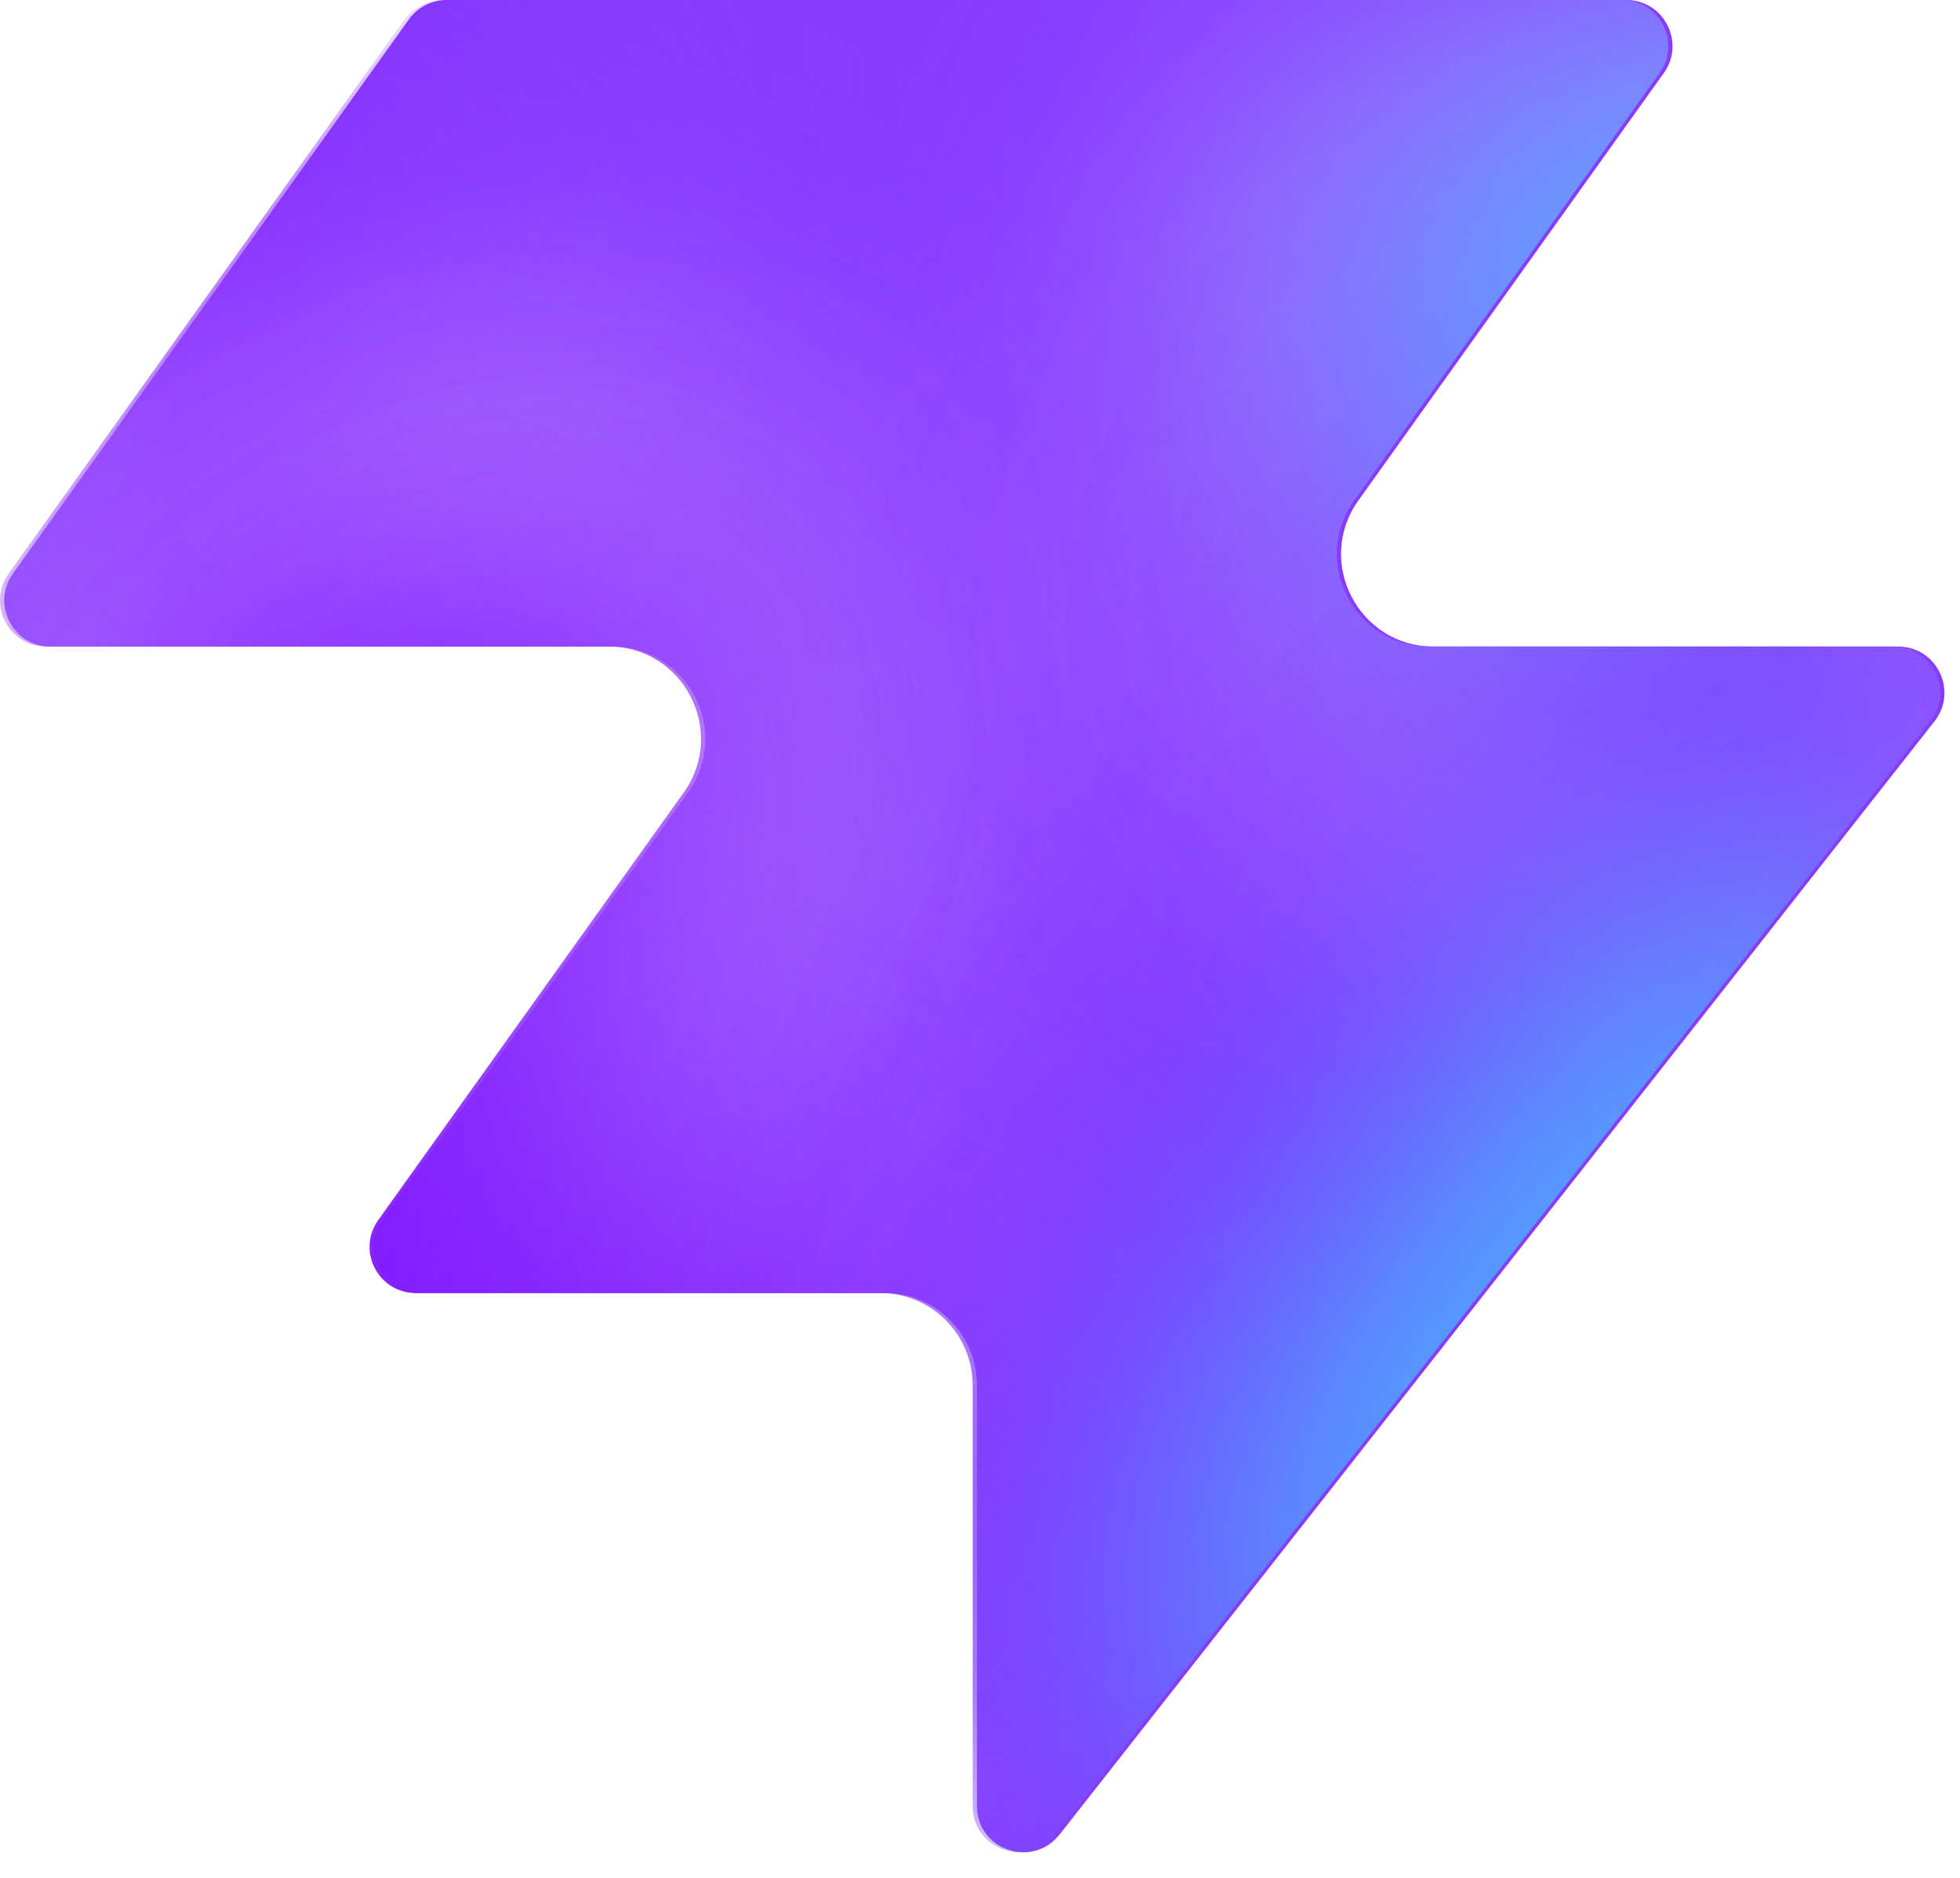
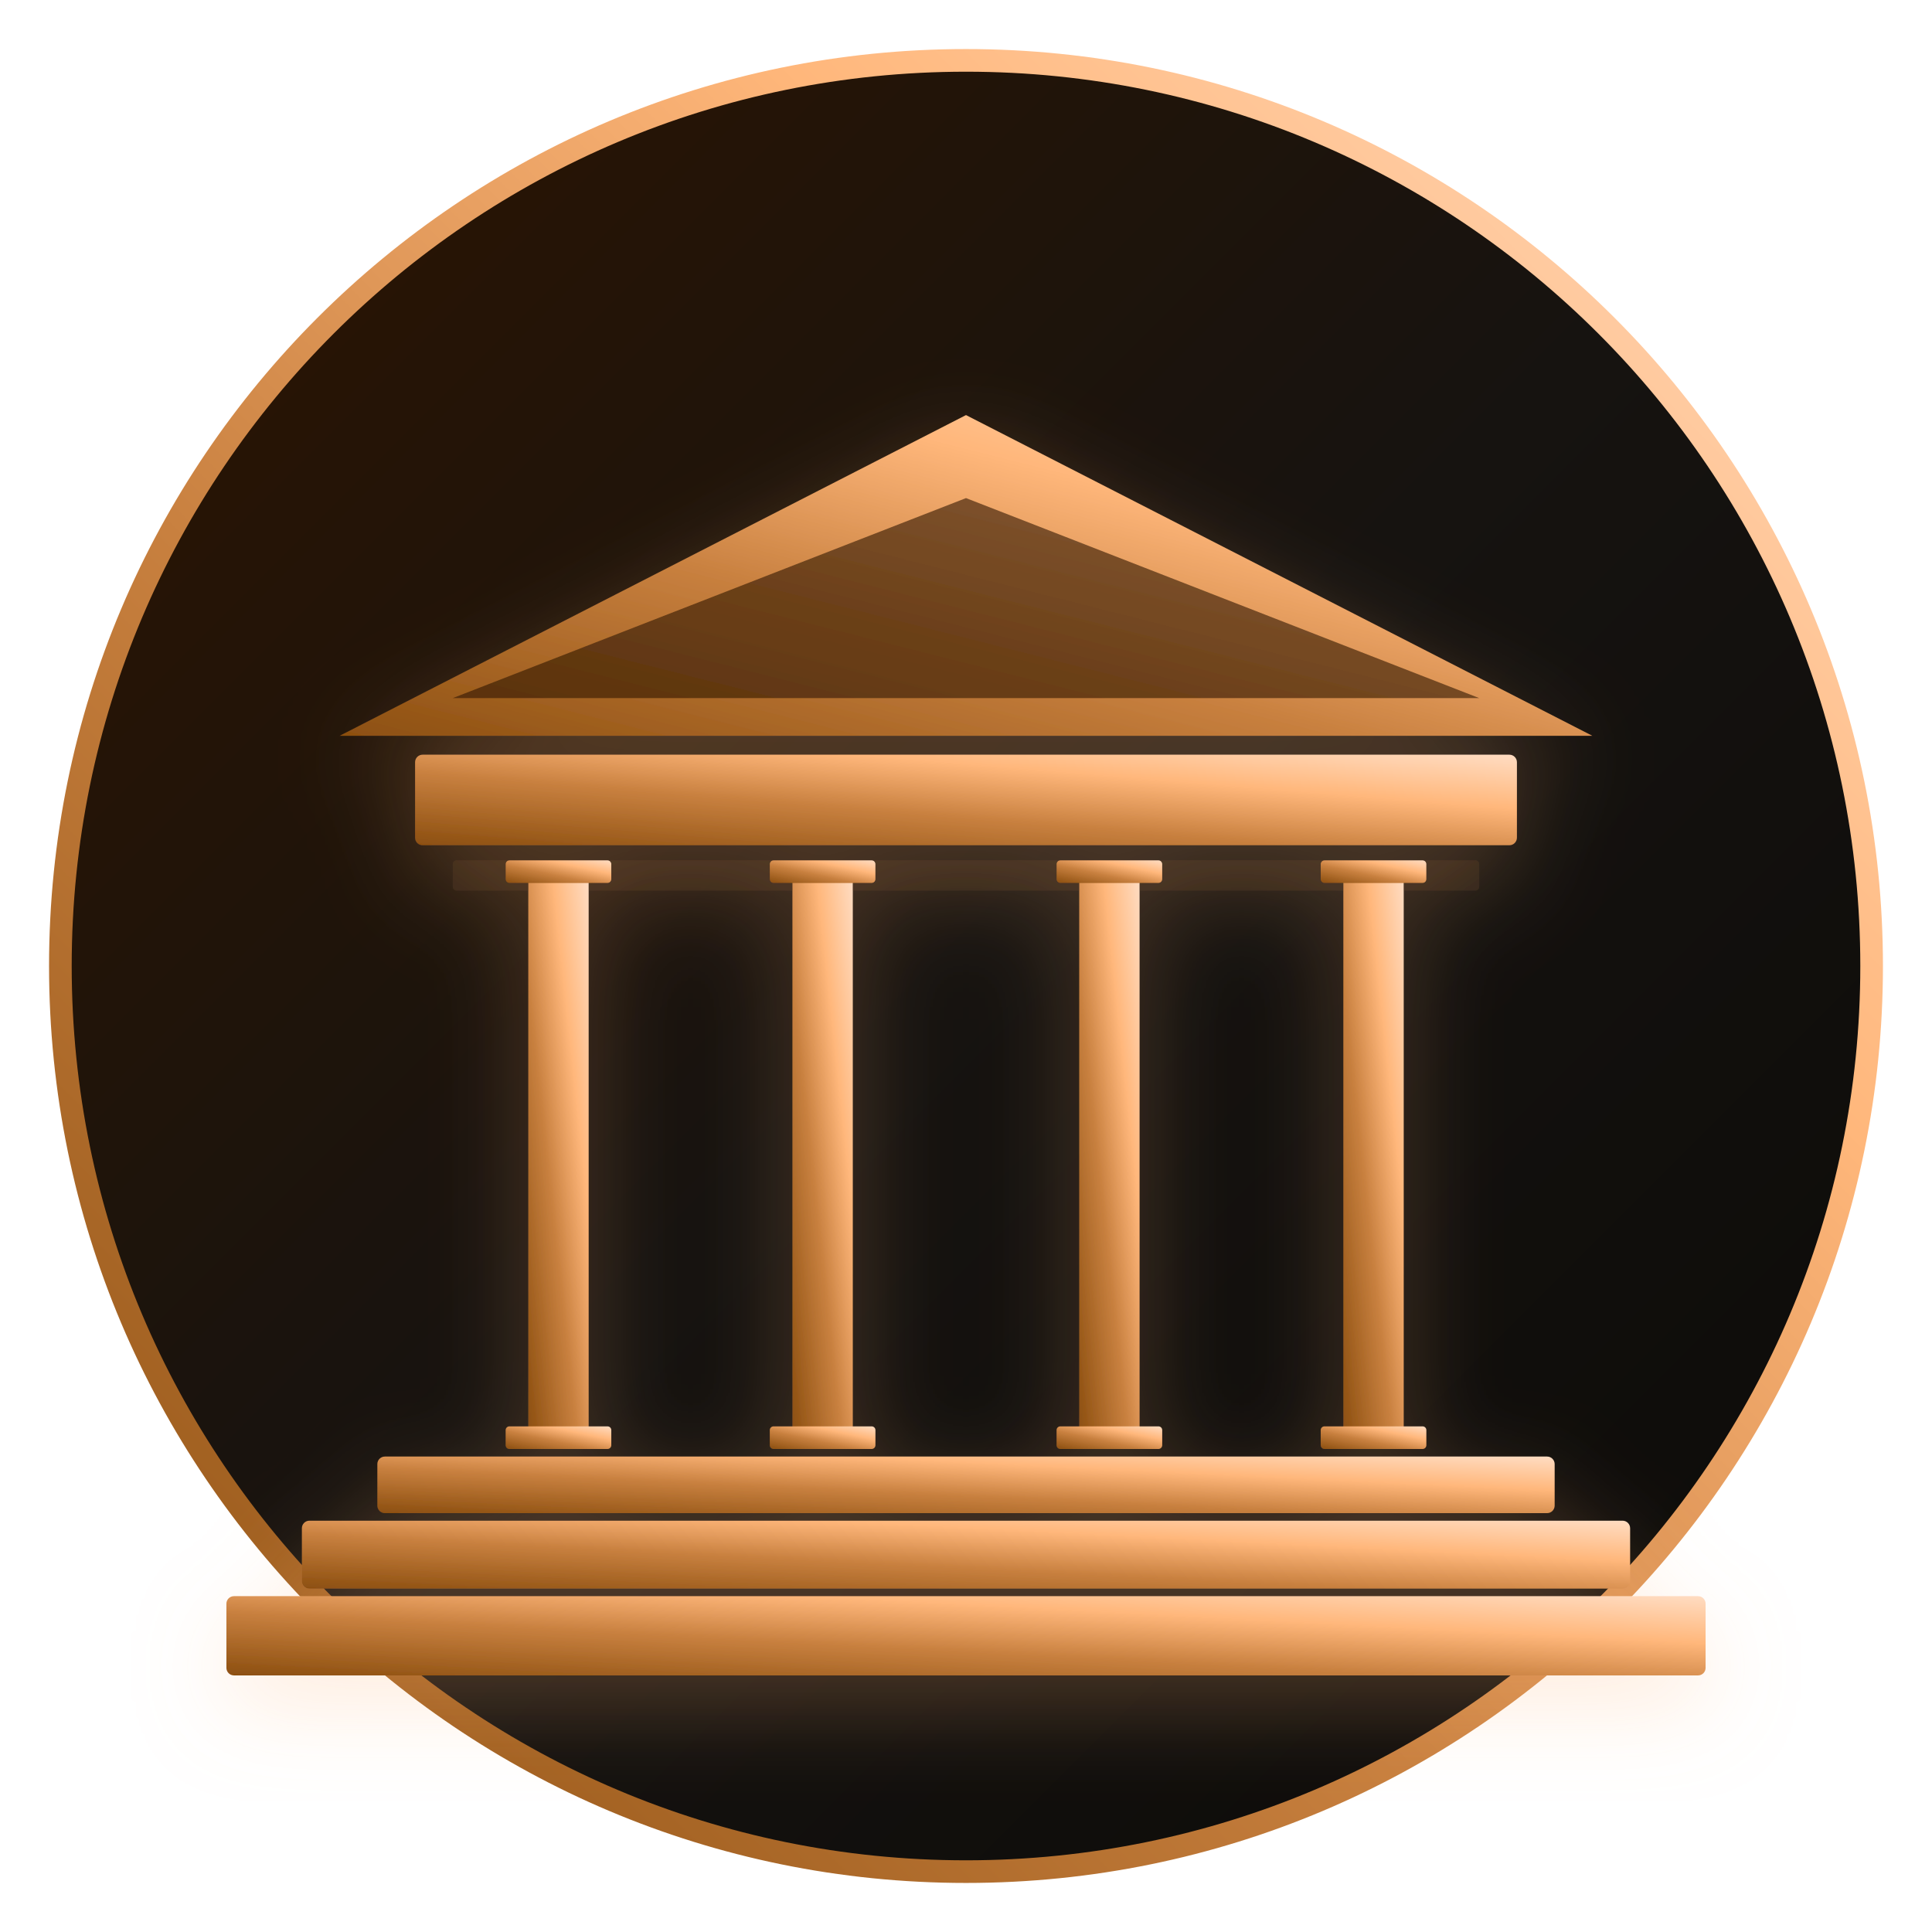
- <svg xmlns="http://www.w3.org/2000/svg" width="48" height="46" fill="none" viewBox="0 0 48 46">
-   <path fill="#863bff" d="M25.946 44.938c-.664.845-2.021.375-2.021-.698V33.937a2.26 2.26 0 0 0-2.262-2.262H10.287c-.92 0-1.456-1.04-.92-1.788l7.48-10.471c1.07-1.497 0-3.578-1.842-3.578H1.237c-.92 0-1.456-1.04-.92-1.788L10.013.474c.214-.297.556-.474.92-.474h28.894c.92 0 1.456 1.04.92 1.788l-7.48 10.471c-1.07 1.498 0 3.579 1.842 3.579h11.377c.943 0 1.473 1.088.89 1.83L25.947 44.94z" style="fill:#863bff;fill:color(display-p3 .525 .23 1);fill-opacity:1" />
-   <mask id="a" width="48" height="46" x="0" y="0" maskUnits="userSpaceOnUse" style="mask-type:alpha">
-     <path fill="#000" d="M25.842 44.938c-.664.844-2.021.375-2.021-.698V33.937a2.26 2.26 0 0 0-2.262-2.262H10.183c-.92 0-1.456-1.04-.92-1.788l7.48-10.471c1.07-1.498 0-3.579-1.842-3.579H1.133c-.92 0-1.456-1.04-.92-1.787L9.91.473c.214-.297.556-.474.92-.474h28.894c.92 0 1.456 1.04.92 1.788l-7.48 10.471c-1.07 1.498 0 3.578 1.842 3.578h11.377c.943 0 1.473 1.088.89 1.832L25.843 44.94z" style="fill:#000;fill-opacity:1" />
-   </mask>
-   <g mask="url(#a)">
-     <g filter="url(#b)">
-       <ellipse cx="5.508" cy="14.704" fill="#ede6ff" rx="5.508" ry="14.704" style="fill:#ede6ff;fill:color(display-p3 .927 .903 1);fill-opacity:1" transform="matrix(.00324 1 1 -.00324 -4.47 31.516)" />
-     </g>
-     <g filter="url(#c)">
-       <ellipse cx="10.399" cy="29.851" fill="#ede6ff" rx="10.399" ry="29.851" style="fill:#ede6ff;fill:color(display-p3 .927 .903 1);fill-opacity:1" transform="matrix(.00324 1 1 -.00324 -39.328 7.883)" />
-     </g>
-     <g filter="url(#d)">
-       <ellipse cx="5.508" cy="30.487" fill="#7e14ff" rx="5.508" ry="30.487" style="fill:#7e14ff;fill:color(display-p3 .492 .077 1);fill-opacity:1" transform="rotate(89.814 -25.913 -14.639)scale(1 -1)" />
-     </g>
-     <g filter="url(#e)">
-       <ellipse cx="5.508" cy="30.599" fill="#7e14ff" rx="5.508" ry="30.599" style="fill:#7e14ff;fill:color(display-p3 .492 .077 1);fill-opacity:1" transform="rotate(89.814 -32.644 -3.334)scale(1 -1)" />
-     </g>
-     <g filter="url(#f)">
-       <ellipse cx="5.508" cy="30.599" fill="#7e14ff" rx="5.508" ry="30.599" style="fill:#7e14ff;fill:color(display-p3 .492 .077 1);fill-opacity:1" transform="matrix(.00324 1 1 -.00324 -34.34 30.47)" />
-     </g>
-     <g filter="url(#g)">
-       <ellipse cx="14.072" cy="22.078" fill="#ede6ff" rx="14.072" ry="22.078" style="fill:#ede6ff;fill:color(display-p3 .927 .903 1);fill-opacity:1" transform="rotate(93.35 24.506 48.493)scale(-1 1)" />
-     </g>
-     <g filter="url(#h)">
-       <ellipse cx="3.47" cy="21.501" fill="#7e14ff" rx="3.47" ry="21.501" style="fill:#7e14ff;fill:color(display-p3 .492 .077 1);fill-opacity:1" transform="rotate(89.009 28.708 47.59)scale(-1 1)" />
-     </g>
-     <g filter="url(#i)">
-       <ellipse cx="3.47" cy="21.501" fill="#7e14ff" rx="3.47" ry="21.501" style="fill:#7e14ff;fill:color(display-p3 .492 .077 1);fill-opacity:1" transform="rotate(89.009 28.708 47.59)scale(-1 1)" />
-     </g>
-     <g filter="url(#j)">
-       <ellipse cx=".387" cy="8.972" fill="#7e14ff" rx="4.407" ry="29.108" style="fill:#7e14ff;fill:color(display-p3 .492 .077 1);fill-opacity:1" transform="rotate(39.51 .387 8.972)" />
-     </g>
-     <g filter="url(#k)">
-       <ellipse cx="47.523" cy="-6.092" fill="#7e14ff" rx="4.407" ry="29.108" style="fill:#7e14ff;fill:color(display-p3 .492 .077 1);fill-opacity:1" transform="rotate(37.892 47.523 -6.092)" />
-     </g>
-     <g filter="url(#l)">
-       <ellipse cx="41.412" cy="6.333" fill="#47bfff" rx="5.971" ry="9.665" style="fill:#47bfff;fill:color(display-p3 .28 .748 1);fill-opacity:1" transform="rotate(37.892 41.412 6.333)" />
-     </g>
-     <g filter="url(#m)">
-       <ellipse cx="-1.879" cy="38.332" fill="#7e14ff" rx="4.407" ry="29.108" style="fill:#7e14ff;fill:color(display-p3 .492 .077 1);fill-opacity:1" transform="rotate(37.892 -1.88 38.332)" />
-     </g>
-     <g filter="url(#n)">
-       <ellipse cx="-1.879" cy="38.332" fill="#7e14ff" rx="4.407" ry="29.108" style="fill:#7e14ff;fill:color(display-p3 .492 .077 1);fill-opacity:1" transform="rotate(37.892 -1.88 38.332)" />
-     </g>
-     <g filter="url(#o)">
-       <ellipse cx="35.651" cy="29.907" fill="#7e14ff" rx="4.407" ry="29.108" style="fill:#7e14ff;fill:color(display-p3 .492 .077 1);fill-opacity:1" transform="rotate(37.892 35.651 29.907)" />
-     </g>
-     <g filter="url(#p)">
-       <ellipse cx="38.418" cy="32.4" fill="#47bfff" rx="5.971" ry="15.297" style="fill:#47bfff;fill:color(display-p3 .28 .748 1);fill-opacity:1" transform="rotate(37.892 38.418 32.4)" />
-     </g>
-   </g>
+ <svg xmlns="http://www.w3.org/2000/svg" viewBox="0 0 512 512" width="512" height="512">
  <defs>
-     <filter id="b" width="60.045" height="41.654" x="-19.77" y="16.149" color-interpolation-filters="sRGB" filterUnits="userSpaceOnUse">
-       <feFlood flood-opacity="0" result="BackgroundImageFix" />
-       <feBlend in="SourceGraphic" in2="BackgroundImageFix" result="shape" />
-       <feGaussianBlur result="effect1_foregroundBlur_2002_17158" stdDeviation="7.659" />
-     </filter>
-     <filter id="c" width="90.34" height="51.437" x="-54.613" y="-7.533" color-interpolation-filters="sRGB" filterUnits="userSpaceOnUse">
-       <feFlood flood-opacity="0" result="BackgroundImageFix" />
-       <feBlend in="SourceGraphic" in2="BackgroundImageFix" result="shape" />
-       <feGaussianBlur result="effect1_foregroundBlur_2002_17158" stdDeviation="7.659" />
-     </filter>
-     <filter id="d" width="79.355" height="29.4" x="-49.64" y="2.03" color-interpolation-filters="sRGB" filterUnits="userSpaceOnUse">
-       <feFlood flood-opacity="0" result="BackgroundImageFix" />
-       <feBlend in="SourceGraphic" in2="BackgroundImageFix" result="shape" />
-       <feGaussianBlur result="effect1_foregroundBlur_2002_17158" stdDeviation="4.596" />
-     </filter>
-     <filter id="e" width="79.579" height="29.4" x="-45.045" y="20.029" color-interpolation-filters="sRGB" filterUnits="userSpaceOnUse">
-       <feFlood flood-opacity="0" result="BackgroundImageFix" />
-       <feBlend in="SourceGraphic" in2="BackgroundImageFix" result="shape" />
-       <feGaussianBlur result="effect1_foregroundBlur_2002_17158" stdDeviation="4.596" />
-     </filter>
-     <filter id="f" width="79.579" height="29.4" x="-43.513" y="21.178" color-interpolation-filters="sRGB" filterUnits="userSpaceOnUse">
-       <feFlood flood-opacity="0" result="BackgroundImageFix" />
-       <feBlend in="SourceGraphic" in2="BackgroundImageFix" result="shape" />
-       <feGaussianBlur result="effect1_foregroundBlur_2002_17158" stdDeviation="4.596" />
-     </filter>
-     <filter id="g" width="74.749" height="58.852" x="15.756" y="-17.901" color-interpolation-filters="sRGB" filterUnits="userSpaceOnUse">
-       <feFlood flood-opacity="0" result="BackgroundImageFix" />
-       <feBlend in="SourceGraphic" in2="BackgroundImageFix" result="shape" />
-       <feGaussianBlur result="effect1_foregroundBlur_2002_17158" stdDeviation="7.659" />
-     </filter>
-     <filter id="h" width="61.377" height="25.362" x="23.548" y="2.284" color-interpolation-filters="sRGB" filterUnits="userSpaceOnUse">
-       <feFlood flood-opacity="0" result="BackgroundImageFix" />
-       <feBlend in="SourceGraphic" in2="BackgroundImageFix" result="shape" />
-       <feGaussianBlur result="effect1_foregroundBlur_2002_17158" stdDeviation="4.596" />
-     </filter>
-     <filter id="i" width="61.377" height="25.362" x="23.548" y="2.284" color-interpolation-filters="sRGB" filterUnits="userSpaceOnUse">
-       <feFlood flood-opacity="0" result="BackgroundImageFix" />
-       <feBlend in="SourceGraphic" in2="BackgroundImageFix" result="shape" />
-       <feGaussianBlur result="effect1_foregroundBlur_2002_17158" stdDeviation="4.596" />
-     </filter>
-     <filter id="j" width="56.045" height="63.649" x="-27.636" y="-22.853" color-interpolation-filters="sRGB" filterUnits="userSpaceOnUse">
-       <feFlood flood-opacity="0" result="BackgroundImageFix" />
-       <feBlend in="SourceGraphic" in2="BackgroundImageFix" result="shape" />
-       <feGaussianBlur result="effect1_foregroundBlur_2002_17158" stdDeviation="4.596" />
-     </filter>
-     <filter id="k" width="54.814" height="64.646" x="20.116" y="-38.415" color-interpolation-filters="sRGB" filterUnits="userSpaceOnUse">
-       <feFlood flood-opacity="0" result="BackgroundImageFix" />
-       <feBlend in="SourceGraphic" in2="BackgroundImageFix" result="shape" />
-       <feGaussianBlur result="effect1_foregroundBlur_2002_17158" stdDeviation="4.596" />
-     </filter>
-     <filter id="l" width="33.541" height="35.313" x="24.641" y="-11.323" color-interpolation-filters="sRGB" filterUnits="userSpaceOnUse">
-       <feFlood flood-opacity="0" result="BackgroundImageFix" />
-       <feBlend in="SourceGraphic" in2="BackgroundImageFix" result="shape" />
-       <feGaussianBlur result="effect1_foregroundBlur_2002_17158" stdDeviation="4.596" />
-     </filter>
-     <filter id="m" width="54.814" height="64.646" x="-29.286" y="6.009" color-interpolation-filters="sRGB" filterUnits="userSpaceOnUse">
-       <feFlood flood-opacity="0" result="BackgroundImageFix" />
-       <feBlend in="SourceGraphic" in2="BackgroundImageFix" result="shape" />
-       <feGaussianBlur result="effect1_foregroundBlur_2002_17158" stdDeviation="4.596" />
-     </filter>
-     <filter id="n" width="54.814" height="64.646" x="-29.286" y="6.009" color-interpolation-filters="sRGB" filterUnits="userSpaceOnUse">
-       <feFlood flood-opacity="0" result="BackgroundImageFix" />
-       <feBlend in="SourceGraphic" in2="BackgroundImageFix" result="shape" />
-       <feGaussianBlur result="effect1_foregroundBlur_2002_17158" stdDeviation="4.596" />
-     </filter>
-     <filter id="o" width="54.814" height="64.646" x="8.244" y="-2.416" color-interpolation-filters="sRGB" filterUnits="userSpaceOnUse">
-       <feFlood flood-opacity="0" result="BackgroundImageFix" />
-       <feBlend in="SourceGraphic" in2="BackgroundImageFix" result="shape" />
-       <feGaussianBlur result="effect1_foregroundBlur_2002_17158" stdDeviation="4.596" />
-     </filter>
-     <filter id="p" width="39.409" height="43.623" x="18.713" y="10.588" color-interpolation-filters="sRGB" filterUnits="userSpaceOnUse">
-       <feFlood flood-opacity="0" result="BackgroundImageFix" />
-       <feBlend in="SourceGraphic" in2="BackgroundImageFix" result="shape" />
-       <feGaussianBlur result="effect1_foregroundBlur_2002_17158" stdDeviation="4.596" />
+     <linearGradient id="bg-grad" x1="0%" y1="0%" x2="100%" y2="100%">
+       <stop offset="0%" stop-color="#2e1500" />
+       <stop offset="50%" stop-color="#161310" />
+       <stop offset="100%" stop-color="#0b0a08" />
+     </linearGradient>
+     <linearGradient id="bronze-grad" x1="0%" y1="100%" x2="100%" y2="0%">
+       <stop offset="0%" stop-color="#8c4f10" />
+       <stop offset="40%" stop-color="#c8803f" />
+       <stop offset="70%" stop-color="#ffb77b" />
+       <stop offset="100%" stop-color="#ffdcc2" />
+     </linearGradient>
+     <filter id="glow" x="-10%" y="-10%" width="120%" height="120%">
+       <feDropShadow dx="0" dy="8" stdDeviation="12" flood-color="#ffb77b" flood-opacity="0.25" />
    </filter>
  </defs>
+   <circle cx="256" cy="256" r="240" fill="url(#bg-grad)" stroke="url(#bronze-grad)" stroke-width="6" />
+   <g filter="url(#glow)" fill="url(#bronze-grad)">
+     <polygon points="256,110 90,195 422,195" />
+     <polygon points="256,132 120,185 392,185" fill="#2e1500" opacity="0.6" />
+     <rect x="110" y="200" width="292" height="24" rx="2" />
+     <rect x="120" y="228" width="272" height="8" rx="1" fill="#2d1500" opacity="0.3" />
+     <path d="M 140,232 L 156,232 L 156,380 L 140,380 Z" />
+     <rect x="134" y="228" width="28" height="6" rx="1" />
+     <rect x="134" y="378" width="28" height="6" rx="1" />
+     <path d="M 210,232 L 226,232 L 226,380 L 210,380 Z" />
+     <rect x="204" y="228" width="28" height="6" rx="1" />
+     <rect x="204" y="378" width="28" height="6" rx="1" />
+     <path d="M 286,232 L 302,232 L 302,380 L 286,380 Z" />
+     <rect x="280" y="228" width="28" height="6" rx="1" />
+     <rect x="280" y="378" width="28" height="6" rx="1" />
+     <path d="M 356,232 L 372,232 L 372,380 L 356,380 Z" />
+     <rect x="350" y="228" width="28" height="6" rx="1" />
+     <rect x="350" y="378" width="28" height="6" rx="1" />
+     <rect x="100" y="386" width="312" height="15" rx="2" />
+     <rect x="80" y="403" width="352" height="18" rx="2" />
+     <rect x="60" y="423" width="392" height="21" rx="2" />
+   </g>
</svg>
